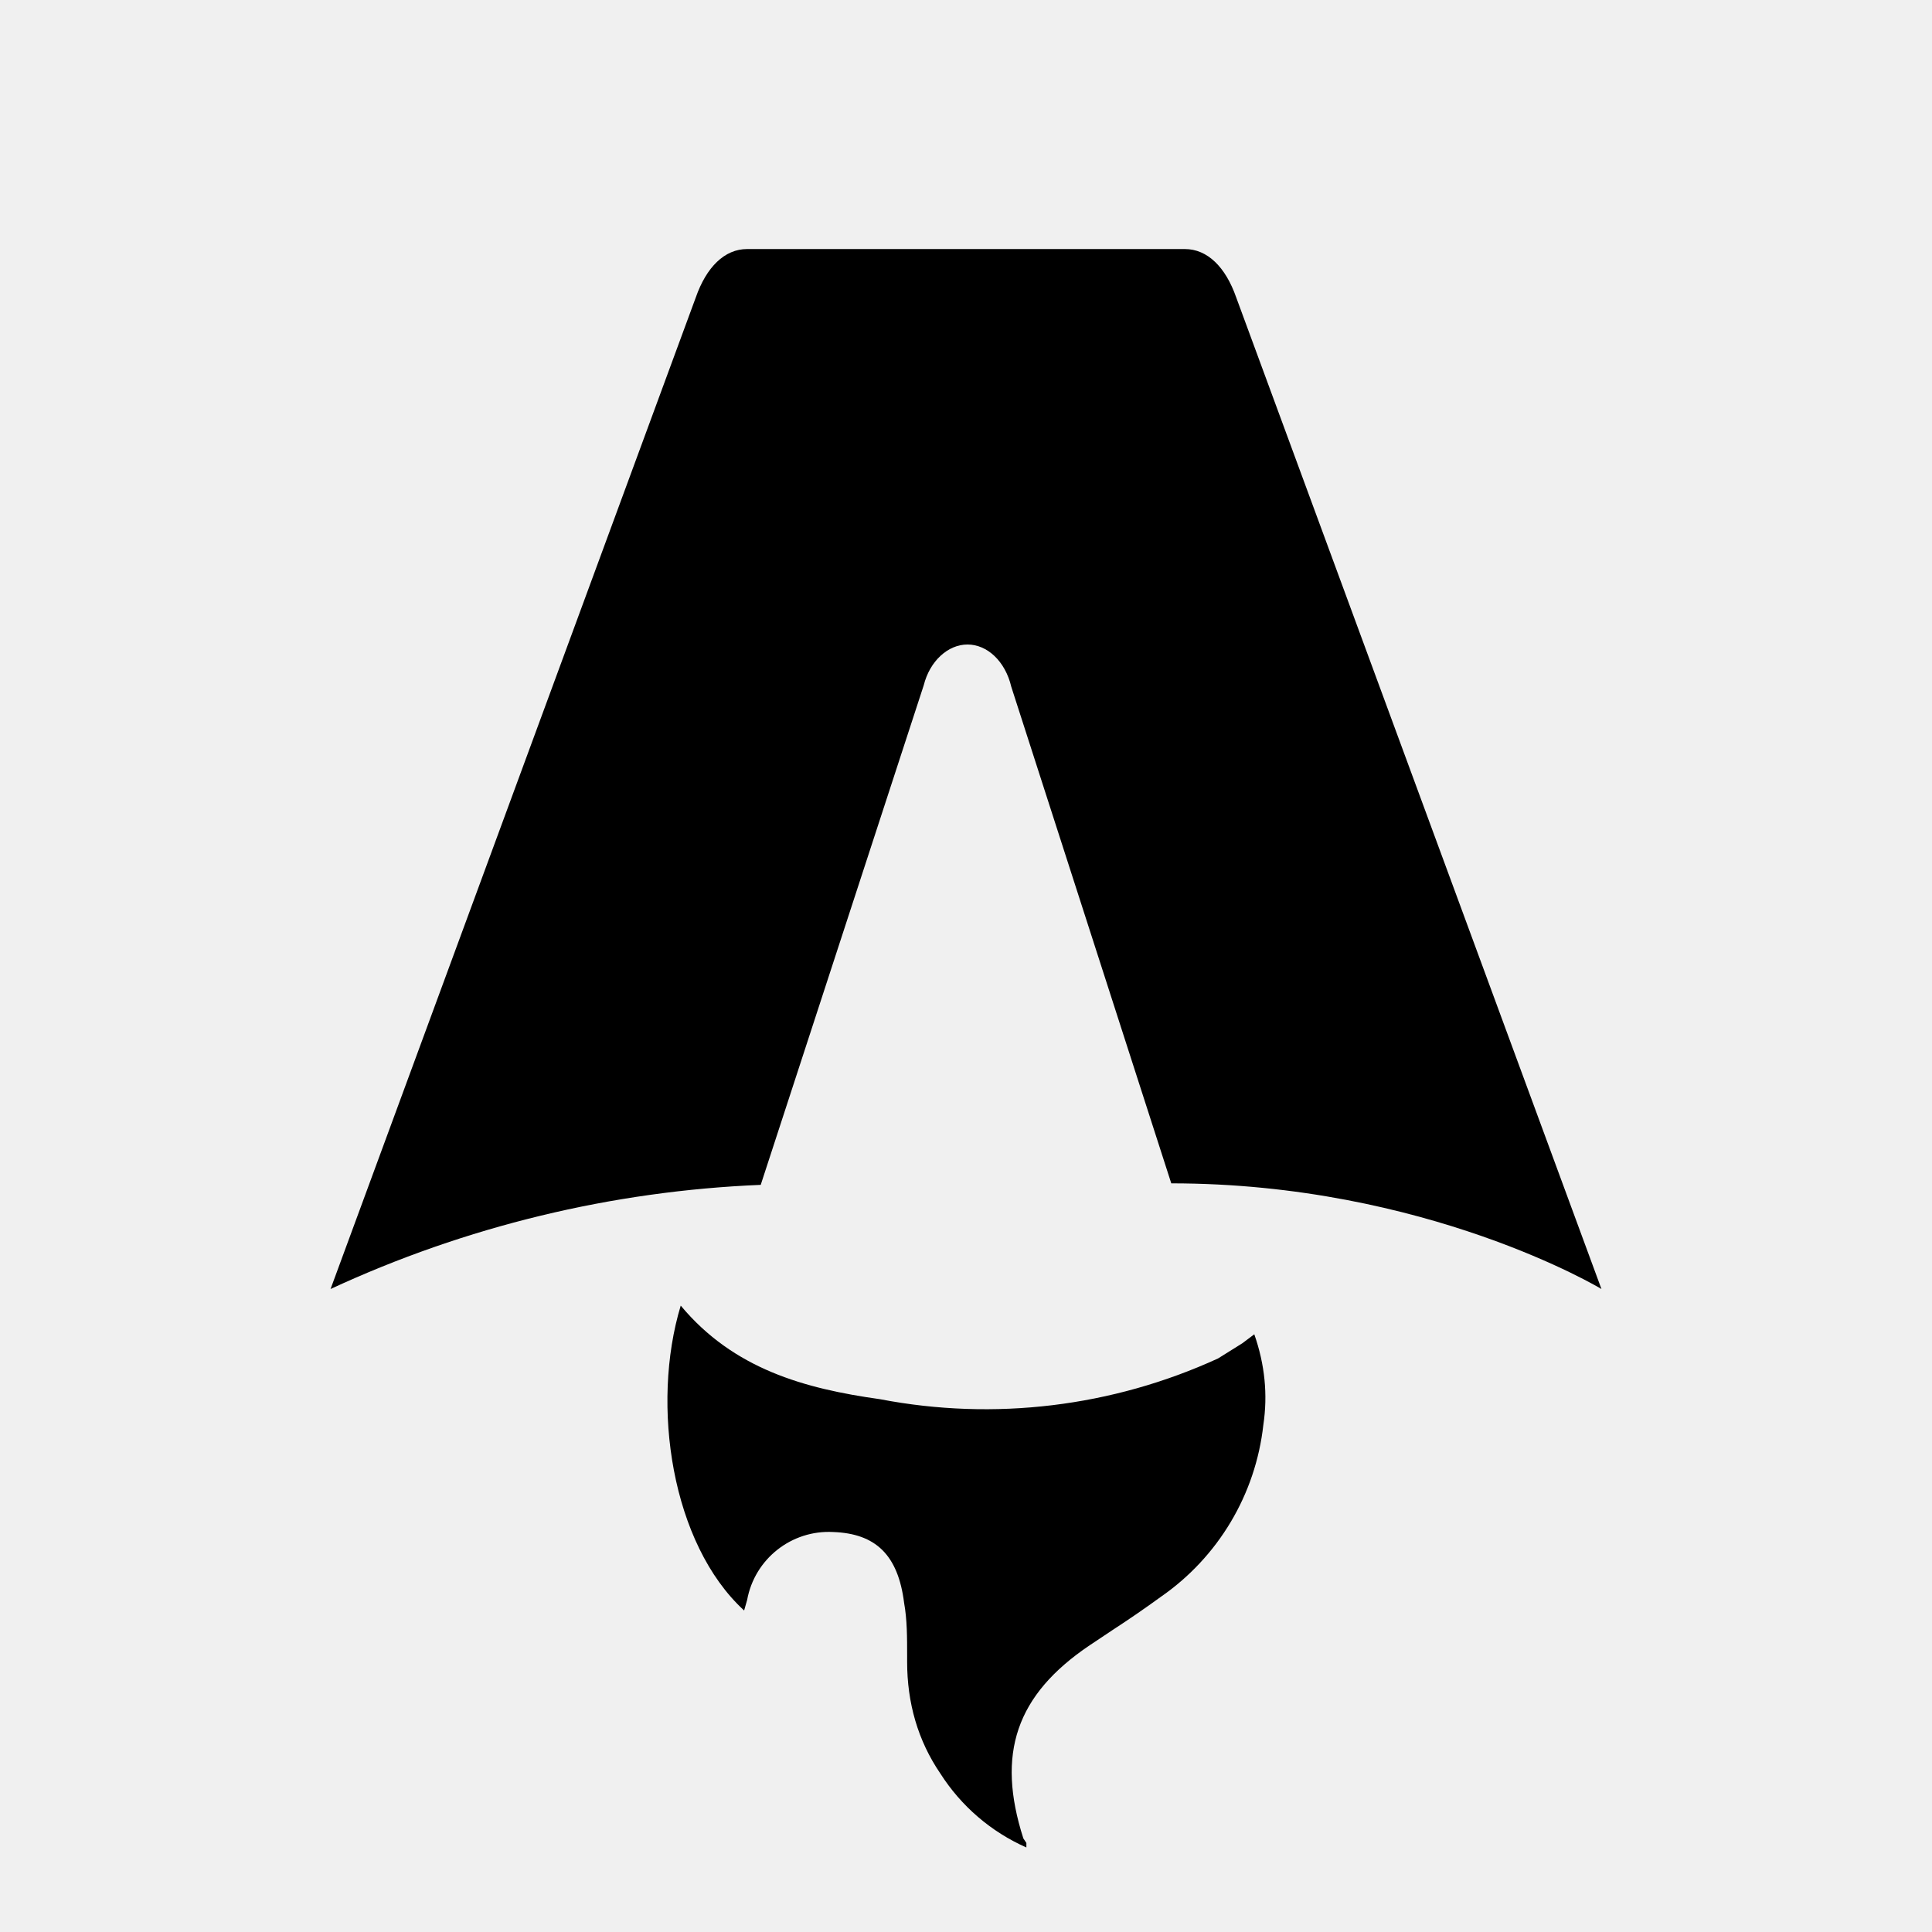
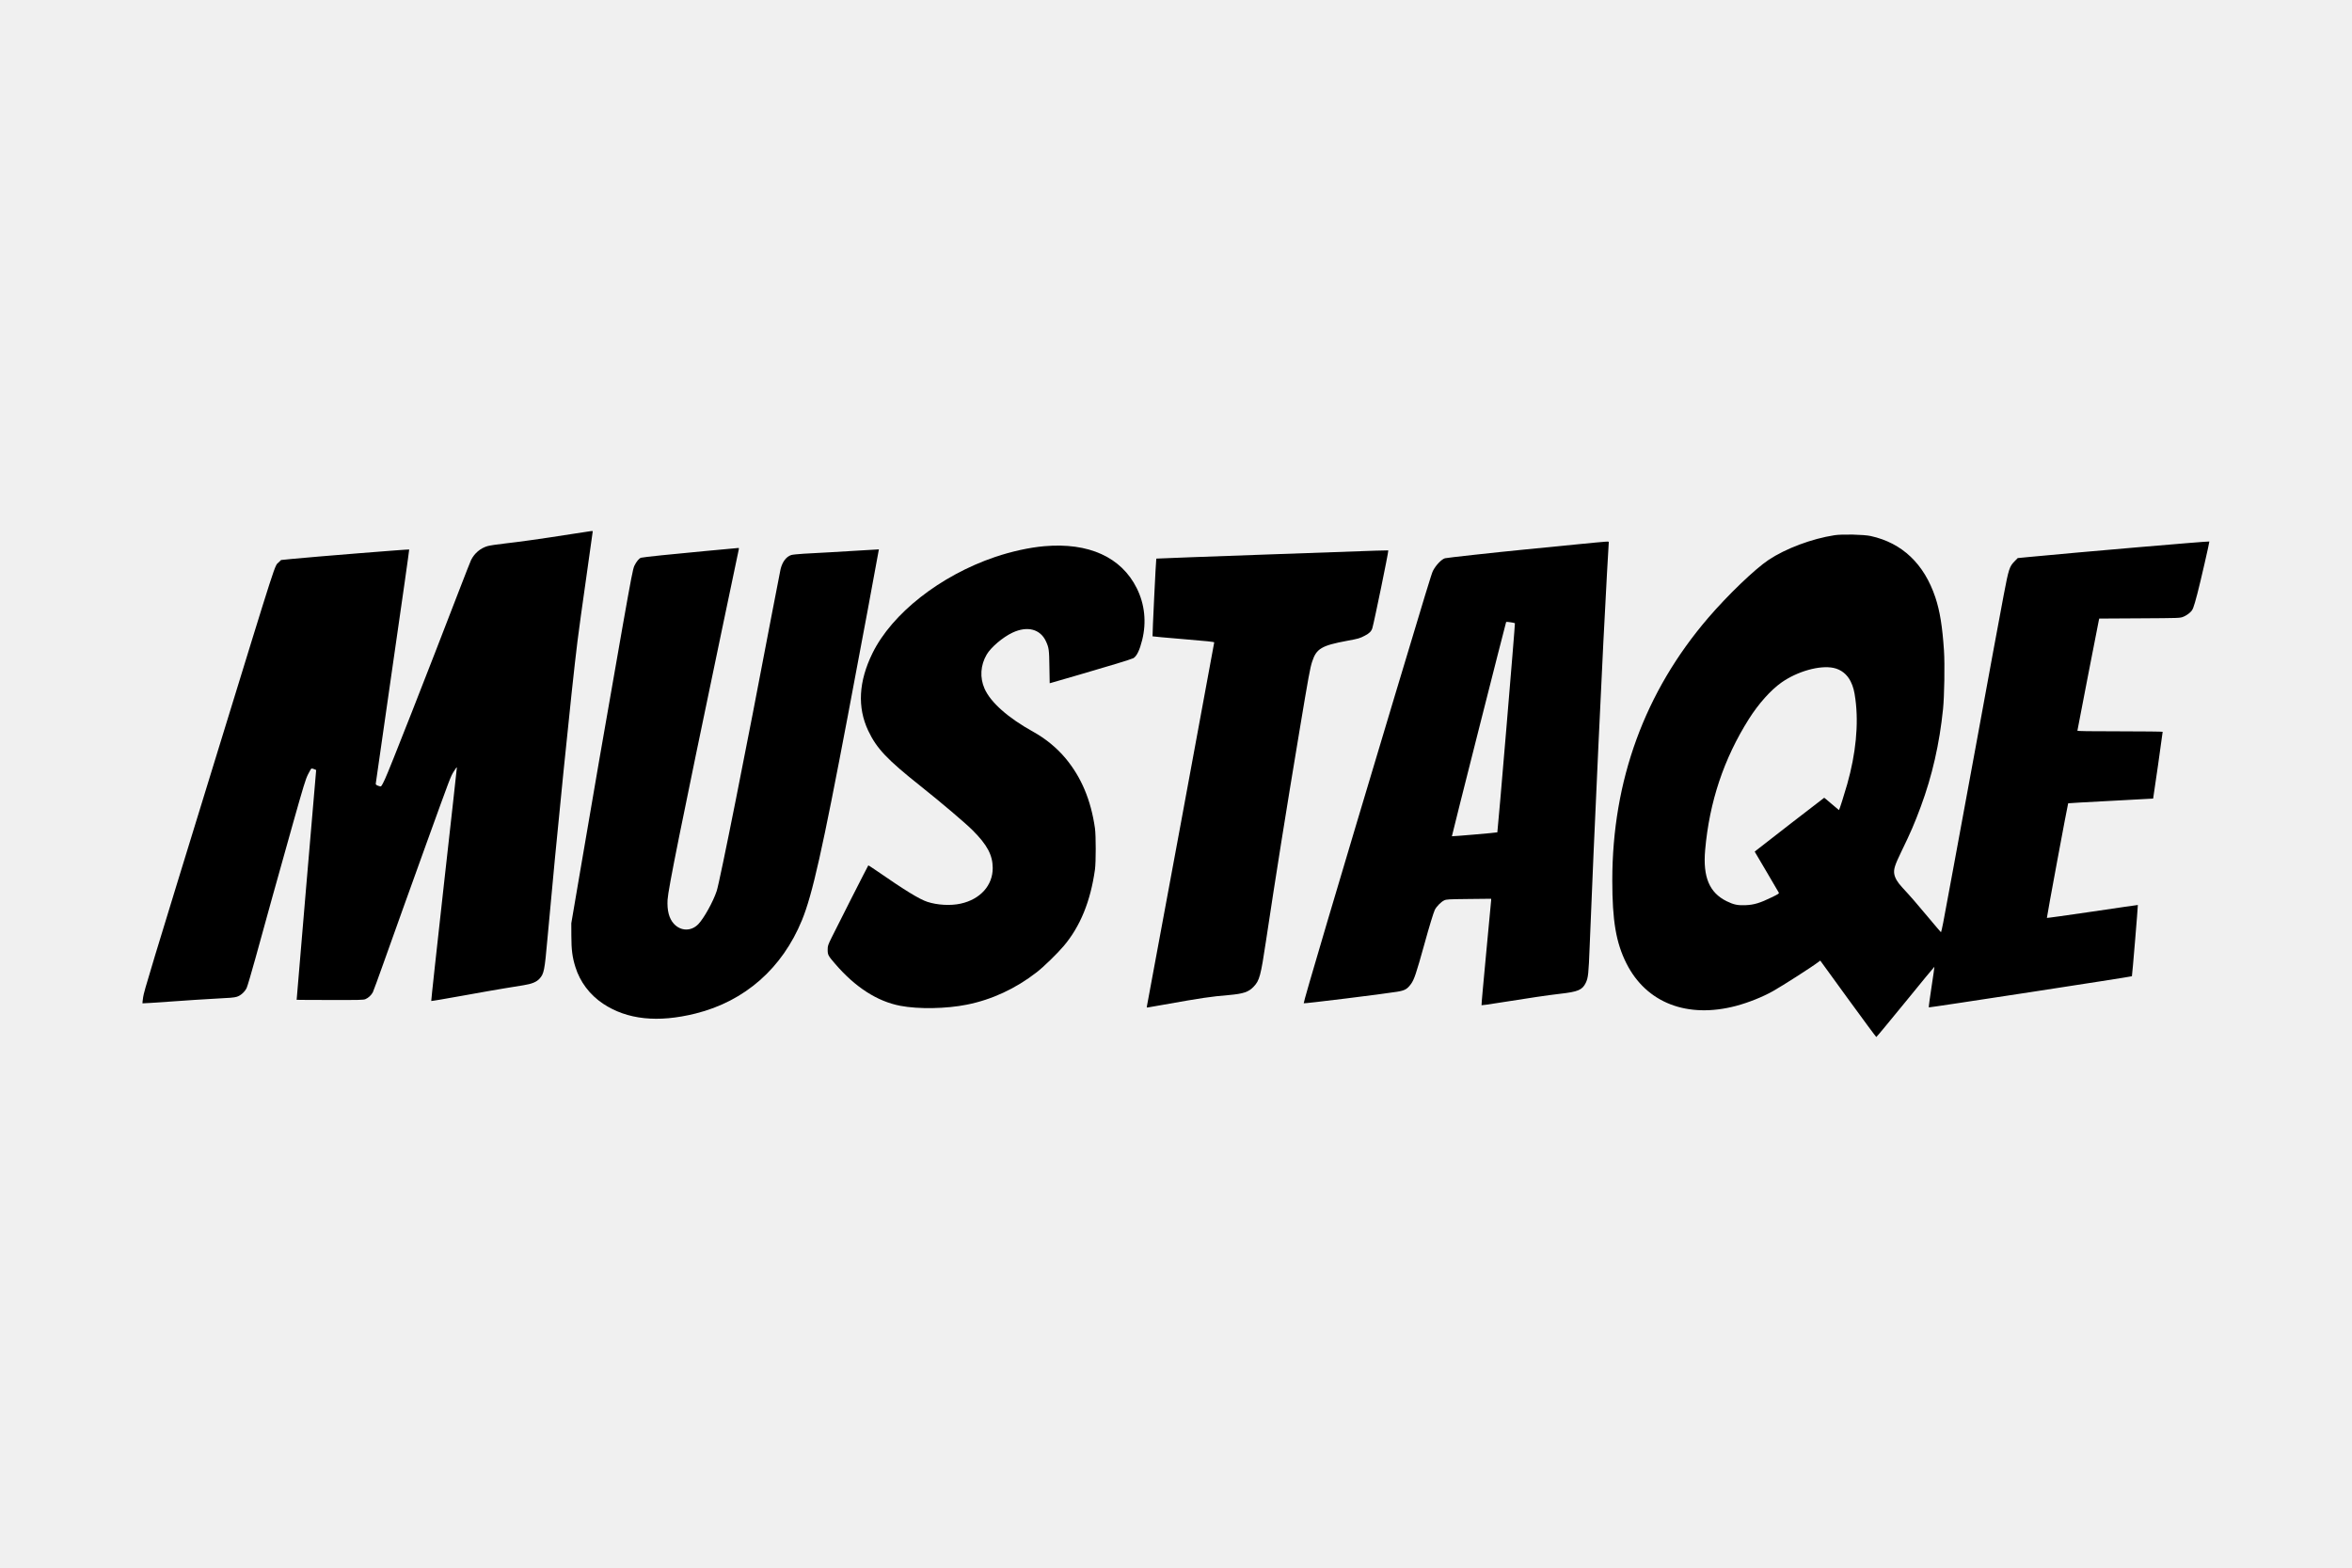
- <svg xmlns="http://www.w3.org/2000/svg" fill="none" viewBox="0 0 128 128">
-   <path d="M50.4 78.5a75.1 75.1 0 0 0-28.5 6.9l24.2-65.7c.7-2 1.9-3.2 3.4-3.2h29c1.5 0 2.7 1.2 3.4 3.2l24.2 65.7s-11.6-7-28.5-7L67 45.5c-.4-1.7-1.6-2.8-2.9-2.8-1.3 0-2.5 1.1-2.9 2.7L50.4 78.5Zm-1.1 28.2Zm-4.2-20.2c-2 6.6-.6 15.8 4.2 20.2a17.5 17.5 0 0 1 .2-.7 5.5 5.5 0 0 1 5.7-4.5c2.8.1 4.3 1.5 4.7 4.7.2 1.1.2 2.3.2 3.5v.4c0 2.7.7 5.2 2.2 7.4a13 13 0 0 0 5.7 4.9v-.3l-.2-.3c-1.8-5.6-.5-9.5 4.4-12.8l1.5-1a73 73 0 0 0 3.2-2.2 16 16 0 0 0 6.8-11.4c.3-2 .1-4-.6-6l-.8.6-1.6 1a37 37 0 0 1-22.4 2.7c-5-.7-9.7-2-13.2-6.2Z" />
-   <style>
-         path { fill: #000; }
-         @media (prefers-color-scheme: dark) {
-             path { fill: #FFF; }
-         }
-     </style>
+ <svg xmlns="http://www.w3.org/2000/svg" version="1.0" width="4000pt" height="2667pt" viewBox="0 0 4000 2667" preserveAspectRatio="xMidYMid meet">
+   <g transform="translate(0,2667) scale(0.1,-0.1)" fill="#000000" stroke="none">
+     <path d="M9710 17584 c-516 -81 -869 -130 -1125 -159 -126 -14 -260 -34 -296 -45 -120 -36 -219 -120 -277 -235 -11 -22 -95 -236 -187 -475 -552 -1435 -1210 -3112 -1278 -3253 -55 -117 -63 -128 -84 -123 -50 13 -73 26 -73 43 0 10 129 910 287 2000 158 1091 285 1984 282 1986 -7 6 -1614 -123 -2001 -161 l-178 -18 -39 -38 c-75 -73 -4 148 -1031 -3191 -1172 -3810 -1262 -4107 -1276 -4209 -8 -54 -13 -101 -11 -103 3 -2 222 12 488 31 266 19 576 40 689 45 331 17 376 21 428 36 65 20 134 82 167 150 14 31 81 259 150 508 163 596 379 1372 636 2286 180 638 216 757 257 838 26 52 52 97 58 100 7 2 27 -2 46 -10 l35 -15 -5 -58 c-3 -33 -78 -912 -167 -1954 -89 -1042 -161 -1896 -160 -1897 1 -1 256 -3 567 -3 500 -1 570 0 604 15 48 20 100 68 125 117 10 21 93 246 183 500 189 533 450 1259 729 2033 416 1150 406 1125 463 1220 31 52 54 81 54 70 0 -11 -99 -908 -221 -1993 -121 -1086 -218 -1976 -215 -1979 3 -3 245 38 538 91 293 53 616 110 718 126 102 16 241 39 308 50 146 23 227 56 278 113 75 83 86 135 134 677 141 1580 417 4318 511 5062 22 177 89 667 150 1088 60 420 109 770 109 777 0 16 32 20 -370 -43z" />
+     <path d="M31200 17566 c-386 -59 -831 -226 -1122 -420 -233 -155 -696 -600 -1027 -986 -1079 -1257 -1631 -2768 -1631 -4465 0 -687 63 -1060 240 -1412 338 -673 1036 -943 1867 -723 212 57 448 151 626 251 165 93 656 407 773 496 l31 23 472 -650 c260 -357 476 -650 481 -650 5 0 228 270 497 599 268 330 489 598 491 596 2 -1 -20 -156 -49 -344 -29 -187 -50 -344 -46 -347 6 -6 3446 521 3454 530 5 5 105 1207 101 1212 -2 1 -349 -49 -772 -112 -424 -62 -772 -111 -775 -108 -5 5 355 1943 362 1950 2 2 328 21 723 41 395 20 720 38 722 39 3 2 162 1116 162 1136 0 4 -326 8 -725 8 -533 0 -725 3 -725 11 0 11 356 1842 366 1886 l6 21 686 4 c685 4 687 4 744 27 31 12 80 42 107 67 56 50 62 67 132 329 48 182 208 879 203 884 -8 8 -2278 -187 -3084 -265 l-175 -17 -51 -52 c-90 -91 -103 -131 -188 -580 -110 -584 -217 -1166 -476 -2580 -127 -693 -296 -1611 -376 -2040 -80 -429 -159 -855 -176 -948 -18 -92 -35 -166 -38 -165 -4 2 -103 118 -220 258 -208 249 -285 338 -442 508 -80 87 -121 157 -133 228 -12 78 10 149 119 374 162 334 223 475 332 768 194 523 319 1073 379 1662 22 215 31 759 16 990 -27 413 -70 677 -146 906 -191 573 -566 929 -1100 1046 -116 26 -484 34 -615 14z m-18 -2257 c129 -27 233 -110 293 -233 42 -87 61 -157 80 -304 56 -424 7 -922 -140 -1442 -46 -162 -134 -440 -140 -440 -2 0 -58 47 -125 105 -67 58 -123 105 -126 105 -4 0 -1082 -835 -1156 -895 l-26 -22 200 -339 c110 -187 204 -347 209 -357 9 -15 -7 -26 -123 -82 -195 -95 -297 -126 -438 -132 -137 -6 -205 8 -325 67 -294 145 -406 411 -366 870 72 820 317 1553 744 2230 163 258 370 490 552 619 272 192 653 299 887 250z" />
+     <path d="M26815 17410 c-269 -27 -679 -67 -910 -90 -471 -46 -1299 -137 -1330 -146 -60 -17 -156 -118 -206 -216 -22 -43 -117 -354 -654 -2143 -975 -3249 -1553 -5200 -1543 -5211 9 -8 1343 156 1587 196 133 22 171 43 237 132 54 73 90 181 224 663 88 320 160 554 182 599 29 58 107 136 158 160 42 19 67 20 423 24 l377 4 0 -23 c0 -13 -38 -420 -85 -903 -46 -484 -82 -882 -79 -885 2 -3 125 14 272 38 581 92 846 131 1059 156 312 35 383 66 442 187 41 86 48 151 66 618 69 1774 233 5298 295 6355 17 275 30 508 30 518 0 22 41 24 -545 -33z m-1051 -1341 c6 -6 -292 -3550 -299 -3557 -5 -6 -767 -71 -773 -67 -4 3 916 3634 923 3646 4 6 142 -14 149 -22z" />
+     <path d="M17760 17379 c-254 -22 -558 -89 -836 -183 -934 -317 -1754 -961 -2086 -1637 -236 -481 -260 -921 -72 -1319 143 -302 319 -488 889 -941 353 -281 762 -628 888 -754 247 -247 339 -421 340 -640 1 -296 -212 -533 -545 -606 -171 -38 -399 -25 -568 31 -136 45 -382 196 -867 532 -73 50 -134 90 -136 87 -8 -8 -555 -1085 -622 -1224 -65 -132 -69 -144 -69 -210 0 -88 8 -102 127 -240 342 -398 716 -639 1109 -714 310 -59 779 -51 1133 20 424 85 827 272 1185 550 118 91 356 323 462 449 281 334 454 759 530 1300 17 127 17 573 0 700 -69 481 -231 868 -502 1193 -147 176 -341 335 -548 449 -429 238 -724 499 -828 734 -83 188 -70 399 37 581 73 124 276 296 439 372 252 118 471 61 568 -147 50 -110 55 -140 59 -435 l5 -279 26 7 c50 12 846 246 1112 326 146 44 275 87 287 94 58 38 105 137 148 309 75 303 43 609 -92 880 -263 529 -817 781 -1573 715z" />
+     <path d="M11975 17295 c-548 -51 -1025 -100 -1072 -112 -32 -7 -81 -67 -115 -138 -24 -53 -52 -196 -198 -1021 -297 -1686 -516 -2953 -747 -4314 l-127 -745 1 -215 c0 -236 17 -365 69 -530 79 -254 245 -473 470 -623 409 -272 931 -327 1574 -167 837 209 1473 768 1809 1588 177 433 348 1196 781 3482 185 974 530 2824 527 2825 -1 1 -123 -6 -272 -16 -148 -9 -398 -25 -555 -33 -157 -9 -361 -20 -455 -25 -93 -6 -187 -15 -208 -22 -86 -28 -151 -115 -182 -240 -8 -35 -78 -397 -156 -804 -420 -2218 -877 -4510 -930 -4670 -60 -182 -215 -461 -312 -564 -121 -126 -301 -123 -419 8 -80 89 -115 225 -105 406 10 177 225 1245 922 4580 157 748 287 1370 290 1383 4 14 1 22 -7 21 -7 -1 -269 -25 -583 -54z" />
+     <path d="M21577 17239 c-1050 -37 -1910 -69 -1912 -71 -6 -5 -69 -1317 -64 -1322 3 -3 240 -24 527 -48 392 -32 522 -46 522 -55 0 -13 -1135 -6146 -1145 -6191 -5 -21 -3 -23 27 -17 18 3 134 23 258 45 645 115 799 138 1110 164 247 22 336 52 422 144 99 105 119 182 208 774 167 1110 334 2161 566 3553 162 973 184 1091 220 1202 72 220 159 272 594 353 194 36 214 41 303 88 76 39 111 75 127 130 37 134 270 1267 270 1315 0 9 117 13 -2033 -64z" />
+   </g>
</svg>
